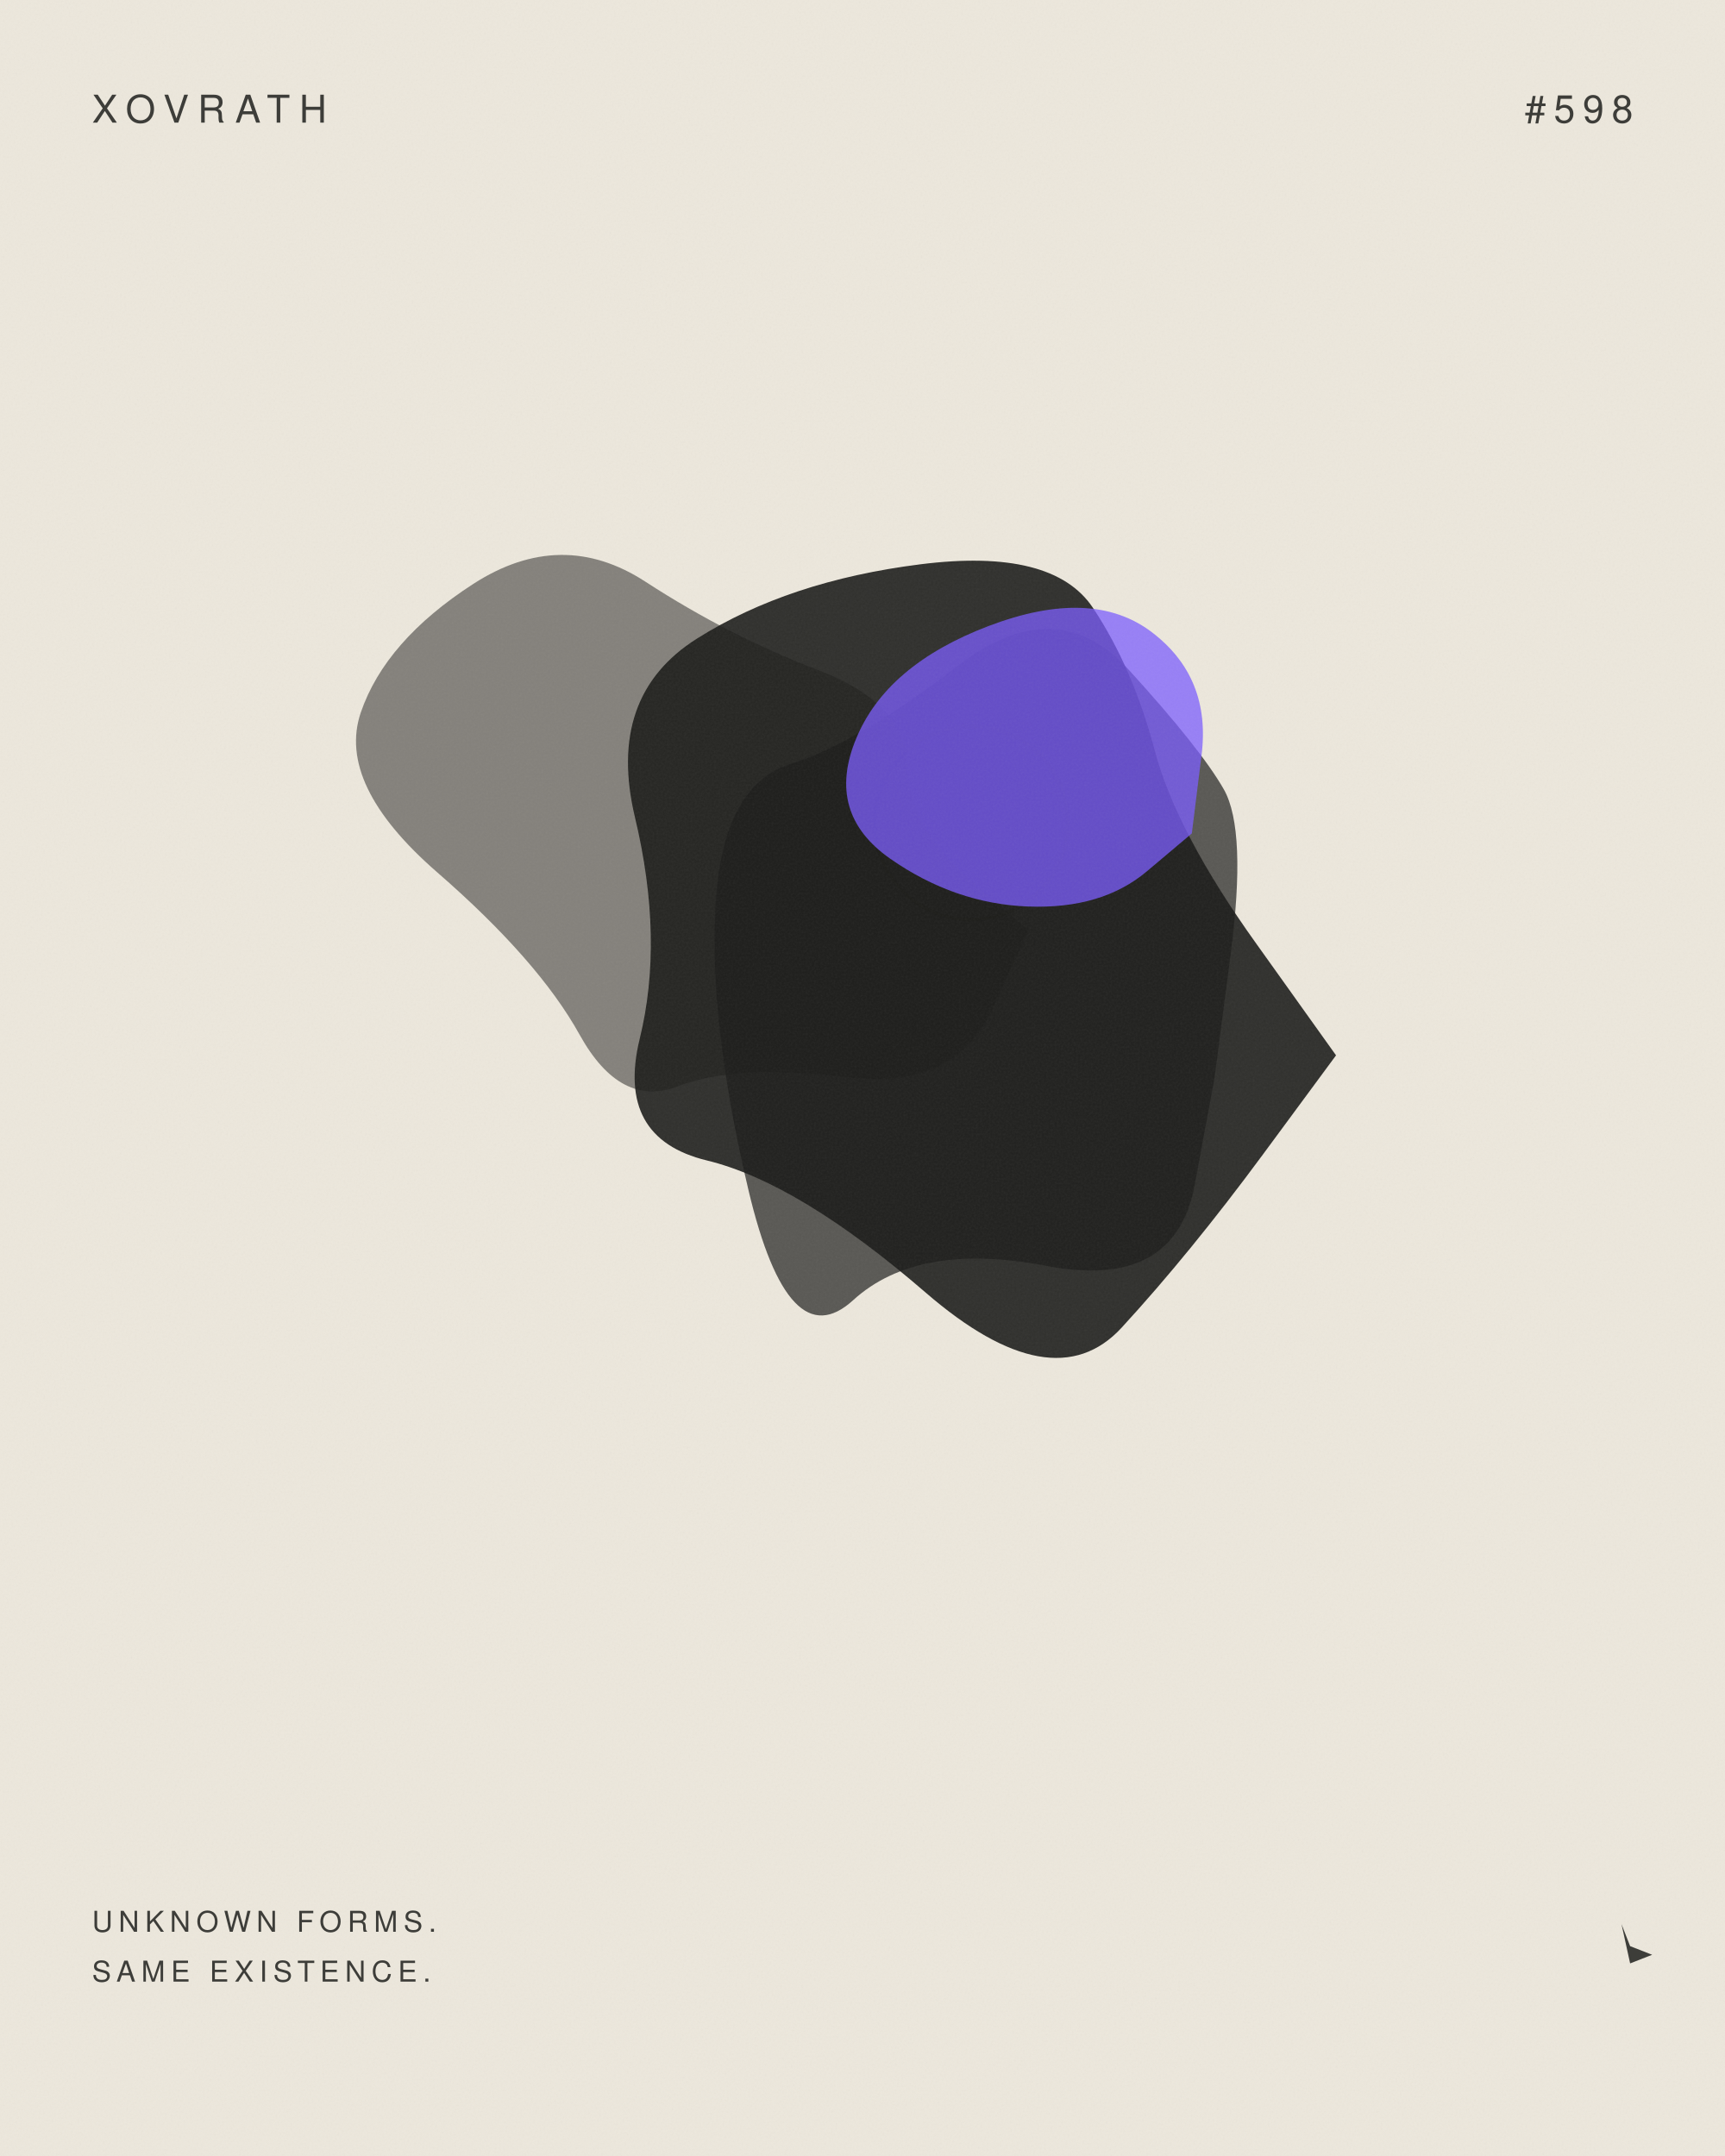
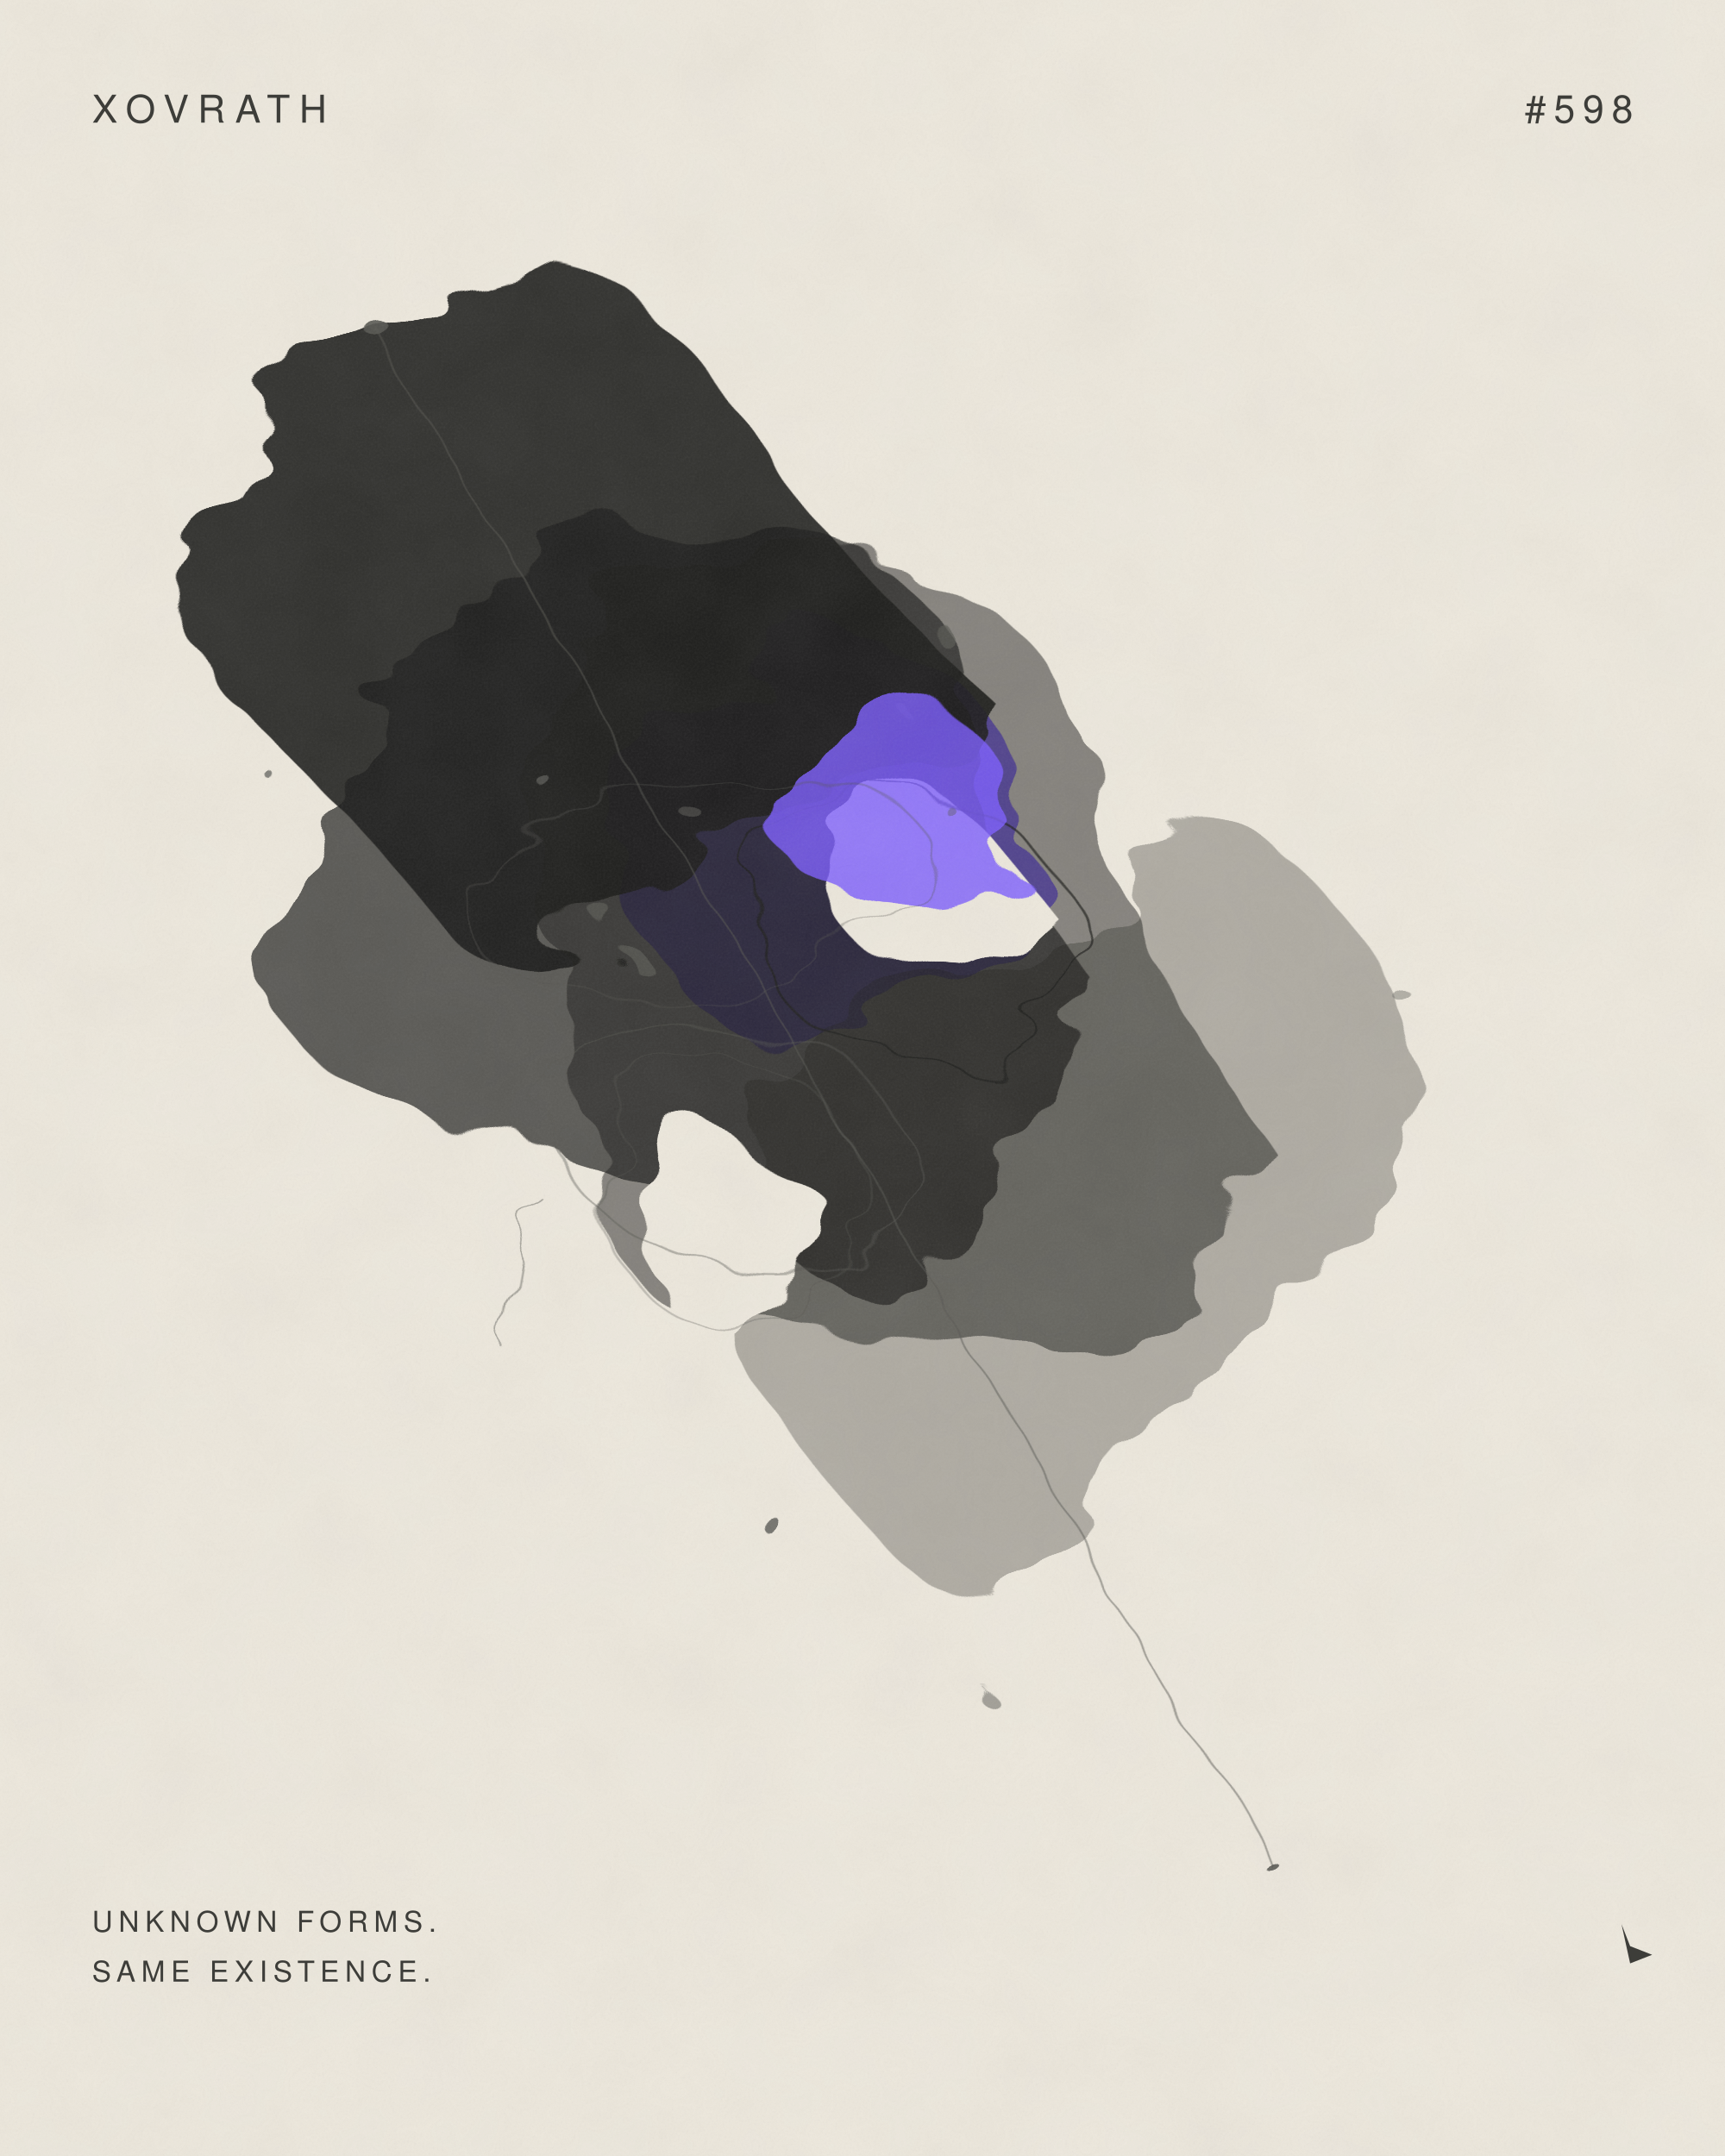
<svg xmlns="http://www.w3.org/2000/svg" viewBox="0 0 900 1125" width="900" height="1125">
+   <defs>
+     <filter id="warp" x="-20%" y="-20%" width="140%" height="140%">
+       <feTurbulence type="fractalNoise" baseFrequency="0.012 0.02" numOctaves="3" seed="16" result="n" />
+       <feDisplacementMap in="SourceGraphic" in2="n" scale="55" />
+     </filter>
+     <filter id="g">
+       <feTurbulence type="fractalNoise" baseFrequency="0.9" numOctaves="2" stitchTiles="stitch" />
+       <feColorMatrix type="saturate" values="0" />
+     </filter>
+     <filter id="g2">
+       <feTurbulence type="fractalNoise" baseFrequency="0.02" numOctaves="4" seed="3" stitchTiles="stitch" />
+       <feColorMatrix type="saturate" values="0" />
+     </filter>
+   </defs>
  <rect width="900" height="1125" fill="#ece7dc" />
  <g transform="rotate(5.4 450 545)">
-     <path d="M 696.5 527.4 Q 696.5 527.4 663.5 582.3 Q 630.5 637.2 598.5 679.4 Q 566.4 721.6 495 670.8 Q 423.6 620 374.9 612.9 Q 326.3 605.9 334 553 Q 341.8 500.2 320.7 438.3 Q 299.6 376.5 344.2 342.2 Q 388.8 307.8 456.6 292.7 Q 524.4 277.6 548.2 306.8 Q 571.9 336 587.2 377.5 Q 602.4 419 649.5 473.2 Z" fill="#1c1c1a" fill-opacity="0.9" />
-     <path d="M 634.5 545 Q 634.5 545 629.5 601.3 Q 624.5 657.5 556.4 651 Q 488.4 644.5 457.7 678.3 Q 427.1 712.1 398 626.5 Q 368.9 540.8 366.8 479 Q 364.7 417.2 398.9 402.8 Q 433 388.4 480.5 343.9 Q 528.1 299.4 569.7 337.1 Q 611.2 374.8 625.2 394.8 Q 639.1 414.8 636.8 479.9 Z" fill="#1c1c1a" fill-opacity="0.7" />
-     <path d="M 530.6 477.6 Q 530.6 477.6 515.4 521 Q 500.3 564.3 442.9 562.8 Q 385.4 561.2 356.4 575.7 Q 327.5 590.3 302.5 553.7 Q 277.5 517.2 220.7 476.5 Q 163.9 435.8 173.1 397.2 Q 182.3 358.7 225.3 324.8 Q 268.3 291 314.6 315.3 Q 360.9 339.5 408.3 352.6 Q 455.7 365.7 459.5 397.5 Q 463.4 429.3 497 453.5 Z" fill="#1c1c1a" fill-opacity="0.5" />
-     <circle cx="495.6" cy="424.6" r="50.4" fill="none" stroke="#1c1c1a" stroke-width="2" opacity="0.7" />
-     <path d="M 610.7 419.2 Q 610.7 419.2 589.2 441.1 Q 567.7 463 529.4 465.2 Q 491 467.4 455.2 447.1 Q 419.4 426.7 431.6 386.7 Q 443.7 346.6 495.2 321.3 Q 546.8 296 580 316.6 Q 613.2 337.2 611.9 378.2 Z" fill="#7b5cff" fill-opacity="0.75" />
+     <g filter="url(#warp)">
+       <circle cx="420" cy="440.2" r="107.3" fill="#7b5cff" fill-opacity="0.92" />
+       <path d="M 508.2 367.1 Q 508.2 367.1 426.5 415.9 Q 344.9 464.6 302 502.1 Q 259.1 539.5 217.1 495.1 Q 175 450.6 116.4 407.4 Q 57.7 364.2 80.2 299.7 Q 102.7 235.2 167.9 186.4 Q 233.1 137.6 277.2 158.4 Q 321.2 179.2 352.5 222.1 Q 383.8 265.1 446 316.1 Z" fill="#1c1c1a" fill-opacity="0.9" />
+       <path d="M 574.5 508.7 Q 574.5 508.7 530.3 604.4 Q 486.2 700.1 427.5 662.4 Q 368.8 624.7 280.8 611.3 Q 192.8 597.9 155.9 569.8 Q 119 541.7 154.7 460.8 Q 190.4 379.9 227.9 330.7 Q 265.5 281.4 371.8 287.2 Q 478 292.9 484.6 355.9 Q 491.2 419 532.9 463.8 Z" fill="#1c1c1a" fill-opacity="0.7" />
+       <path d="M 662.4 573.2 Q 662.4 573.2 632.7 641.3 Q 603 709.4 519.2 698 Q 435.3 686.5 383.8 689.1 Q 332.3 691.8 318.1 626.1 Q 303.9 560.4 275 464 Q 246.2 367.5 302.2 327.4 Q 358.1 287.3 445.2 298.9 Q 532.3 310.6 551.9 386.1 Q 571.4 461.6 616.9 517.4 Z" fill="#1c1c1a" fill-opacity="0.5" />
+       <path d="M 693.2 641.8 Q 693.2 641.8 643.2 698.8 Q 593.1 755.8 569.4 806.7 Q 545.6 857.7 482.9 802 Q 420.1 746.2 395.4 698.9 Q 370.8 651.6 391.2 601.2 Q 411.5 550.8 469 523.3 Q 526.6 495.7 588.4 444.8 Q 650.2 393.8 705.1 469.1 Q 759.9 544.4 726.6 593.1 Z" fill="#1c1c1a" fill-opacity="0.3" />
+       <path d="M 535.4 459.9 Q 535.4 459.9 519.1 477.6 Q 502.8 495.3 484 505.6 Q 465.1 515.9 443.1 494.5 Q 421.2 473.1 425 449.1 Q 428.8 425.1 450.1 415.1 Q 471.3 405 488.8 417.6 Q 506.4 430.3 520.9 445.1 Z" fill="#ece7dc" />
+       <path d="M 425.9 667.9 Q 425.9 667.9 415.5 679.5 Q 405.2 691 389.7 705.3 Q 374.2 719.7 357.5 686.5 Q 340.8 653.3 343.1 623.7 Q 345.4 594.2 366.7 595.6 Q 387.9 597 414.4 608 Q 440.8 619.1 433.4 643.5 Z" fill="#ece7dc" />
+       <ellipse cx="472.7" cy="484.8" rx="87.1" ry="69.6" fill="none" stroke="#1c1c1a" stroke-width="1.2" opacity="0.7" transform="rotate(11.6 472.7 484.8)" />
+       <ellipse cx="387.9" cy="604.5" rx="96.4" ry="63.1" fill="none" stroke="#555550" stroke-width="1.2" opacity="0.4" transform="rotate(9.1 387.9 604.5)" />
+       <line x1="160.7" y1="195" x2="702.1" y2="950.9" stroke="#555550" stroke-width="1" opacity="0.5" />
+       <circle cx="160.7" cy="195" r="5.8" fill="#555550" opacity="0.9" />
+       <circle cx="702.1" cy="950.9" r="3.3" fill="#555550" opacity="0.9" />
+       <circle cx="355.2" cy="438.8" r="4.7" fill="#555550" opacity="0.6" />
+       <circle cx="470" cy="325.8" r="4.3" fill="#555550" opacity="0.7" />
+       <circle cx="129.6" cy="435.2" r="2.1" fill="#555550" opacity="0.7" />
+       <circle cx="451.1" cy="365.5" r="2" fill="#555550" opacity="0.4" />
+       <circle cx="428.2" cy="801" r="4.5" fill="#555550" opacity="0.8" />
+       <circle cx="279.4" cy="431.6" r="3.3" fill="#555550" opacity="0.8" />
+       <circle cx="316.3" cy="497.9" r="4.9" fill="#555550" opacity="0.8" />
+       <circle cx="720.3" cy="485.6" r="4.2" fill="#555550" opacity="0.4" />
+       <circle cx="544.5" cy="875.6" r="3.7" fill="#555550" opacity="0.5" />
+       <path d="M 519.6 427.6 Q 519.6 427.6 511.1 447.6 Q 502.6 467.6 474.3 469.8 Q 445.9 471.9 414.8 460.5 Q 383.6 449 402.4 415.4 Q 421.1 381.8 436.2 364.2 Q 451.3 346.5 479.9 366 Q 508.4 385.6 514 406.6 Z" fill="#7b5cff" fill-opacity="0.8" />
+       <line x1="287.2" y1="729.9" x2="294" y2="643.5" stroke="#555550" stroke-width="1" opacity="0.45" />
+       <circle cx="483.7" cy="418.7" r="2.4" fill="#555550" opacity="0.4" />
+       <ellipse cx="357.9" cy="472" rx="124.7" ry="50.8" fill="none" stroke="#555550" stroke-width="1.2" opacity="0.3" transform="rotate(-13.2 357.9 472)" />
+       <ellipse cx="388.9" cy="628.3" rx="67.5" ry="67.8" fill="none" stroke="#555550" stroke-width="1.2" opacity="0.3" transform="rotate(-1.7 388.9 628.3)" />
+     </g>
  </g>
-   <filter id="g">
-     <feTurbulence type="fractalNoise" baseFrequency="0.9" numOctaves="2" stitchTiles="stitch" />
-     <feColorMatrix type="saturate" values="0" />
-   </filter>
-   <rect width="900" height="1125" filter="url(#g)" opacity="0.06" />
+   <rect width="900" height="1125" filter="url(#g)" opacity="0.07" />
+   <rect width="900" height="1125" filter="url(#g2)" opacity="0.06" />
  <text x="48" y="64" font-family="Helvetica, Arial, sans-serif" font-size="20" letter-spacing="5" fill="#3d3d39">XOVRATH</text>
  <text x="852" y="64" text-anchor="end" font-family="Helvetica, Arial, sans-serif" font-size="20" letter-spacing="4" fill="#3d3d39">#598</text>
  <text x="48" y="1008" font-family="Helvetica, Arial, sans-serif" font-size="15" letter-spacing="3" fill="#3d3d39">UNKNOWN FORMS.</text>
  <text x="48" y="1034" font-family="Helvetica, Arial, sans-serif" font-size="15" letter-spacing="3" fill="#3d3d39">SAME EXISTENCE.</text>
  <path d="M 846 1004 L 850.5 1015.5 L 862 1020 L 850.5 1024.5 Z" fill="#3d3d39" />
</svg>
